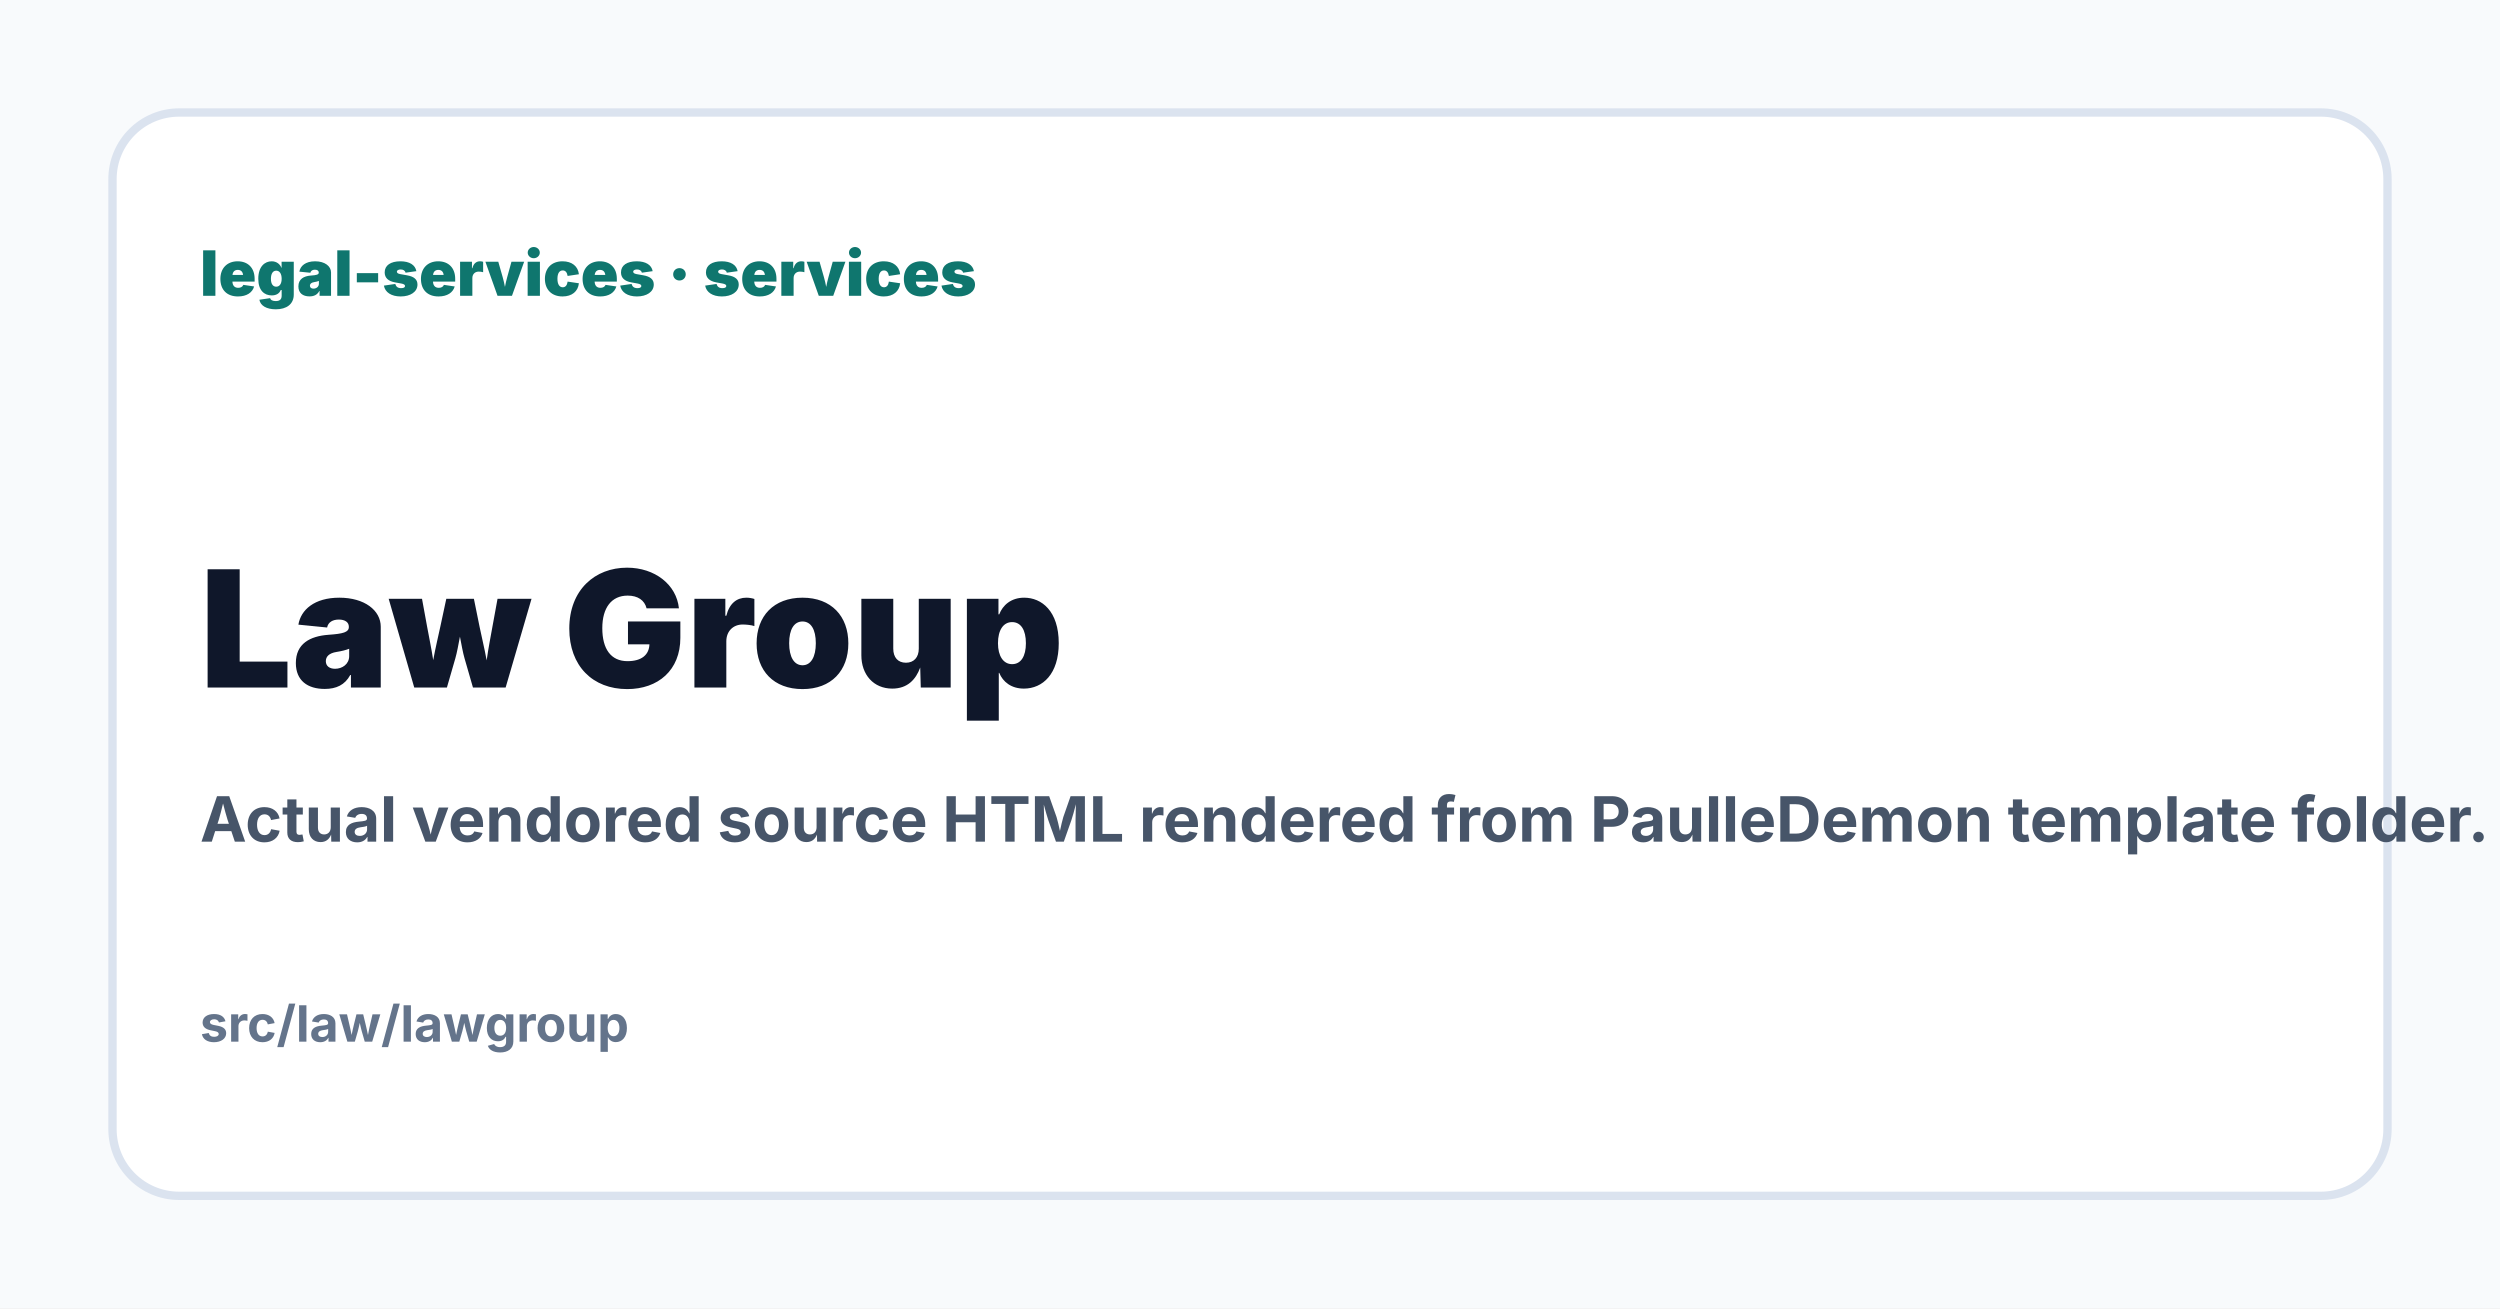
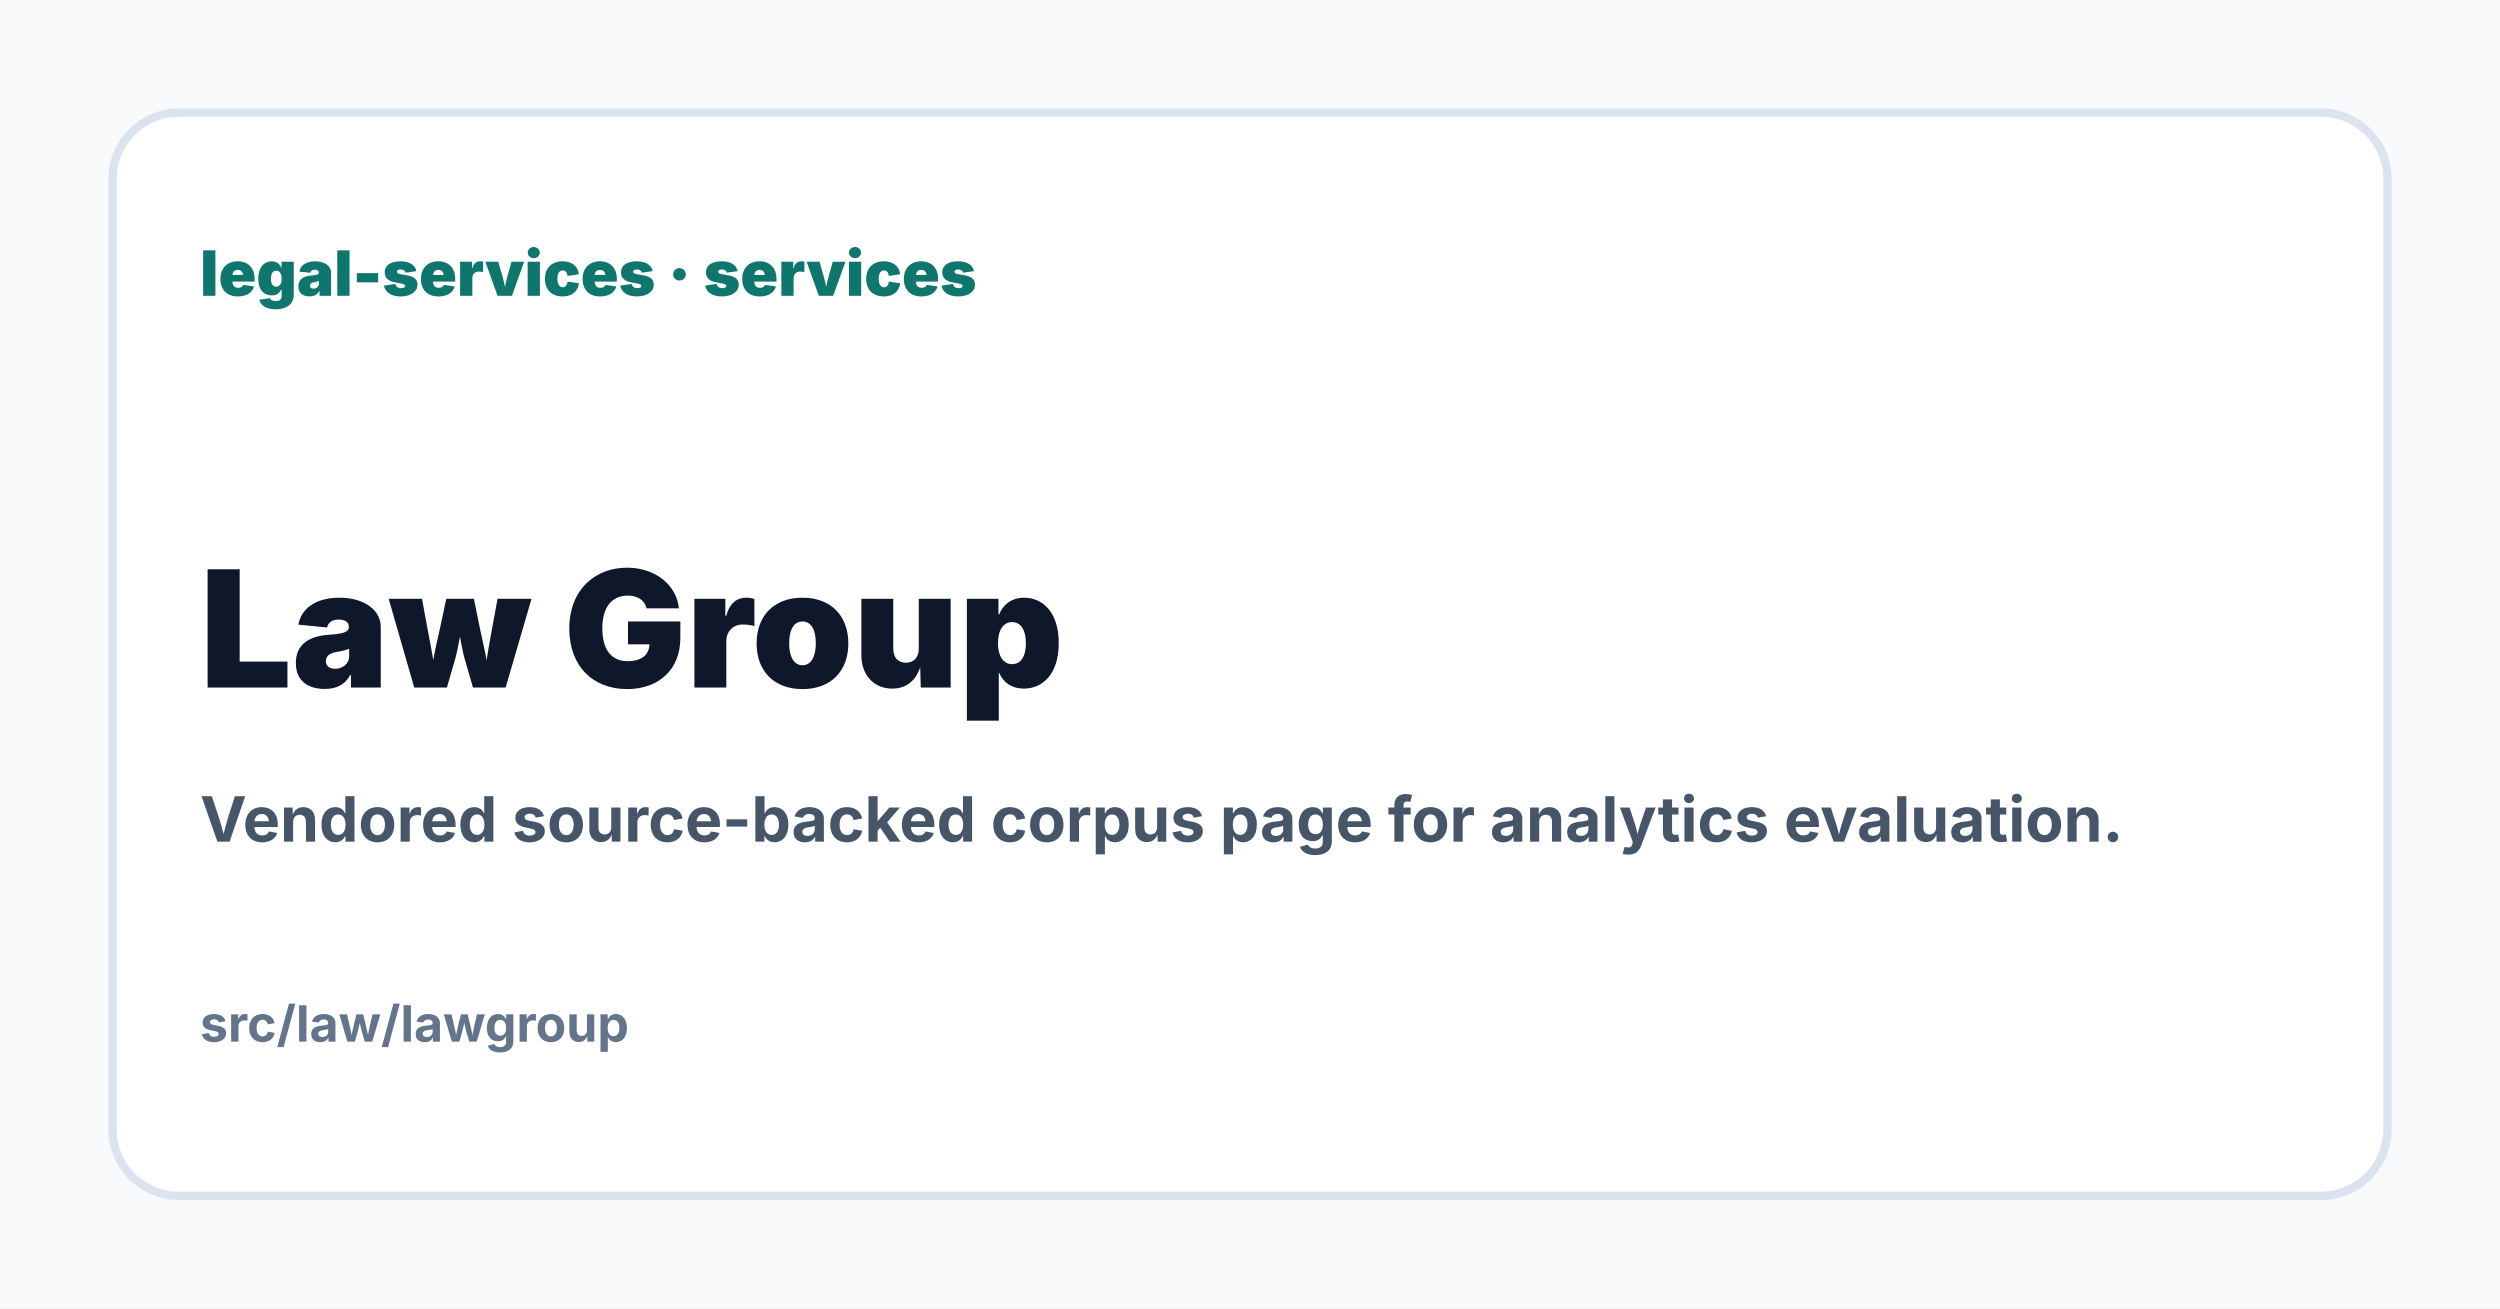
<svg xmlns="http://www.w3.org/2000/svg" width="1200" height="628" viewBox="0 0 1200 628" role="img" aria-label="Law Group preview">
  <rect width="1200" height="628" fill="#f8fafc" />
  <rect x="54" y="54" width="1092" height="520" rx="32" fill="#ffffff" stroke="#dbe3ef" stroke-width="4" />
  <text x="96" y="142" fill="#0f766e" font-family="Inter, Arial, sans-serif" font-size="30" font-weight="850">legal-services · services</text>
  <text x="96" y="330" fill="#0f172a" font-family="Inter, Arial, sans-serif" font-size="78" font-weight="900">Law Group</text>
-   <text x="96" y="404" fill="#475569" font-family="Inter, Arial, sans-serif" font-size="30" font-weight="650">Actual vendored source HTML rendered from PaulleDemon template folder.</text>
+   <text x="96" y="404" fill="#475569" font-family="Inter, Arial, sans-serif" font-size="30" font-weight="650">Vendored source-backed corpus page for analytics evaluation.</text>
  <text x="96" y="500" fill="#64748b" font-family="Inter, Arial, sans-serif" font-size="24" font-weight="650">src/law/lawgroup</text>
</svg>
